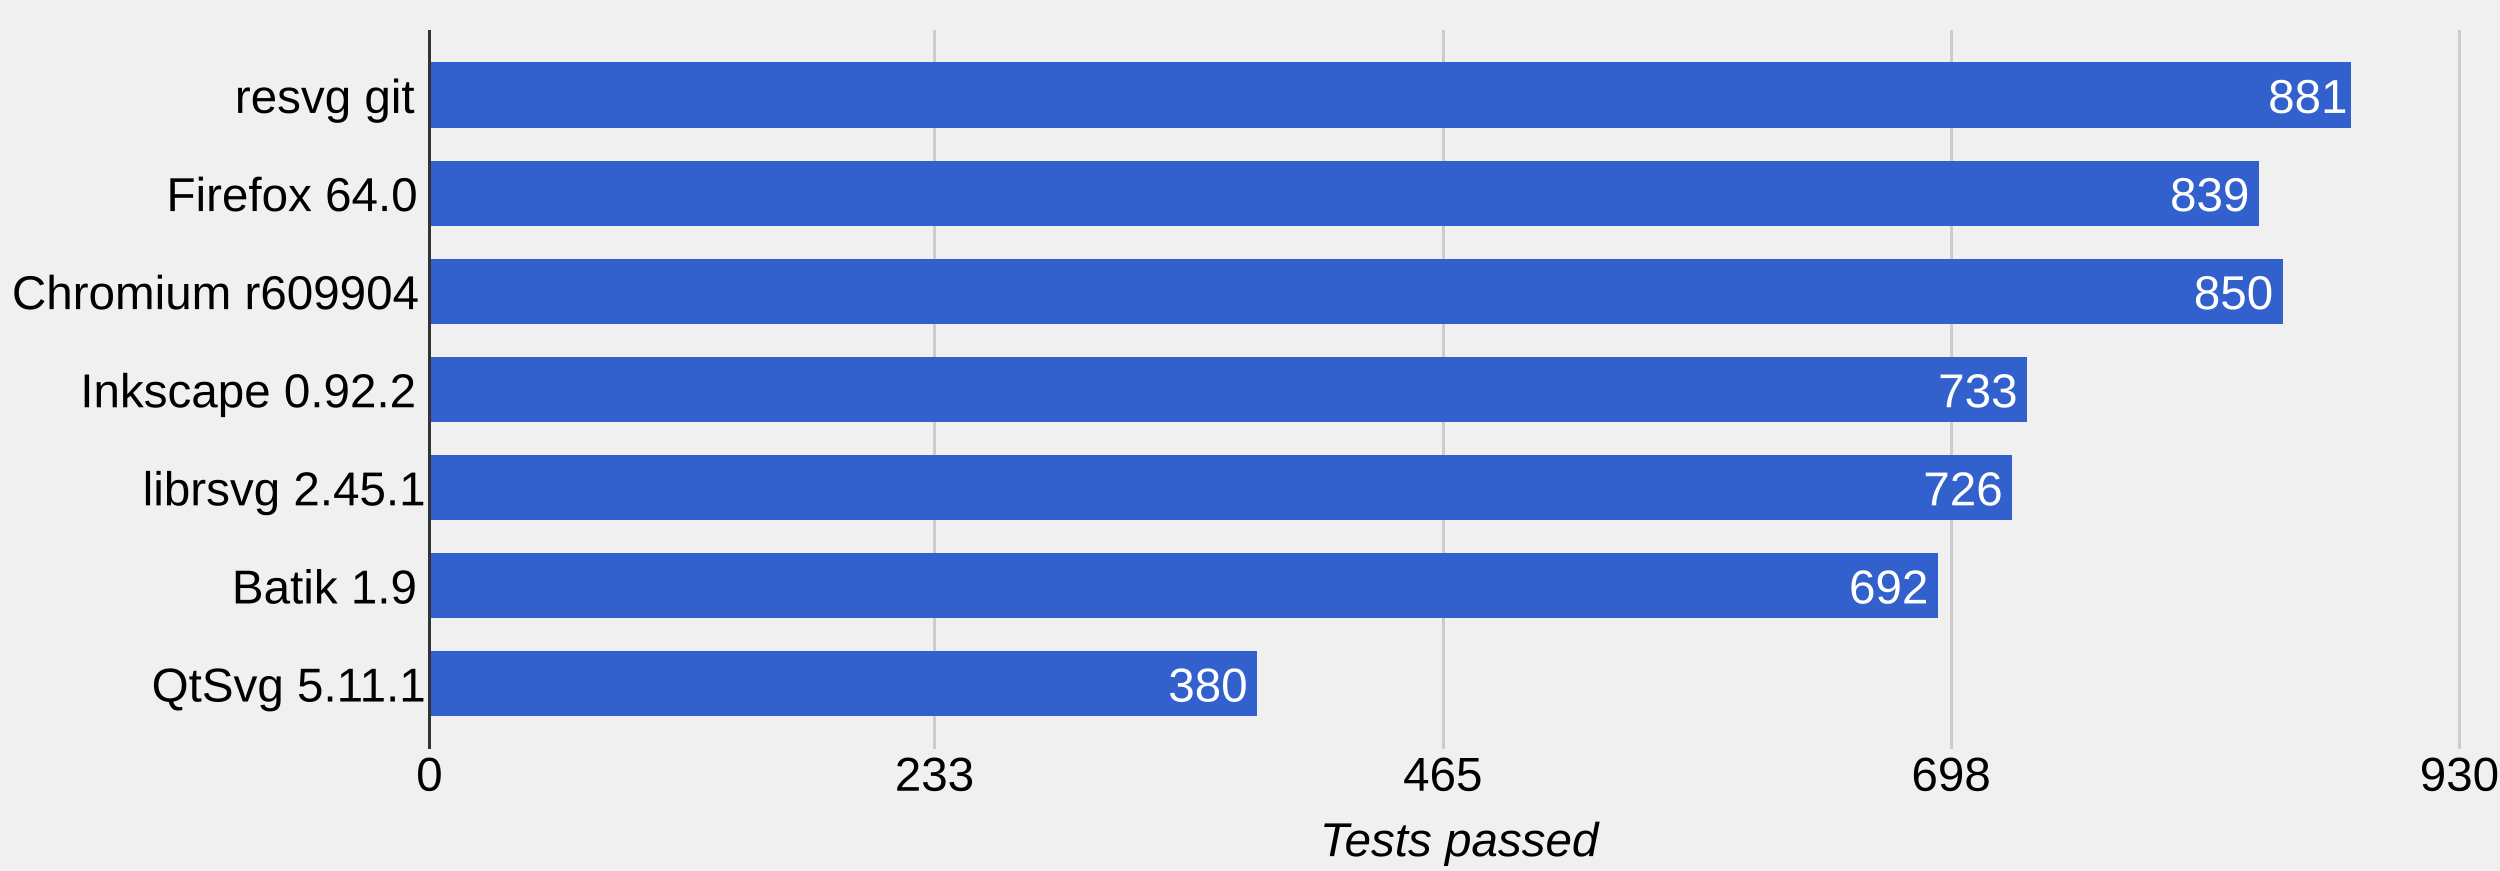
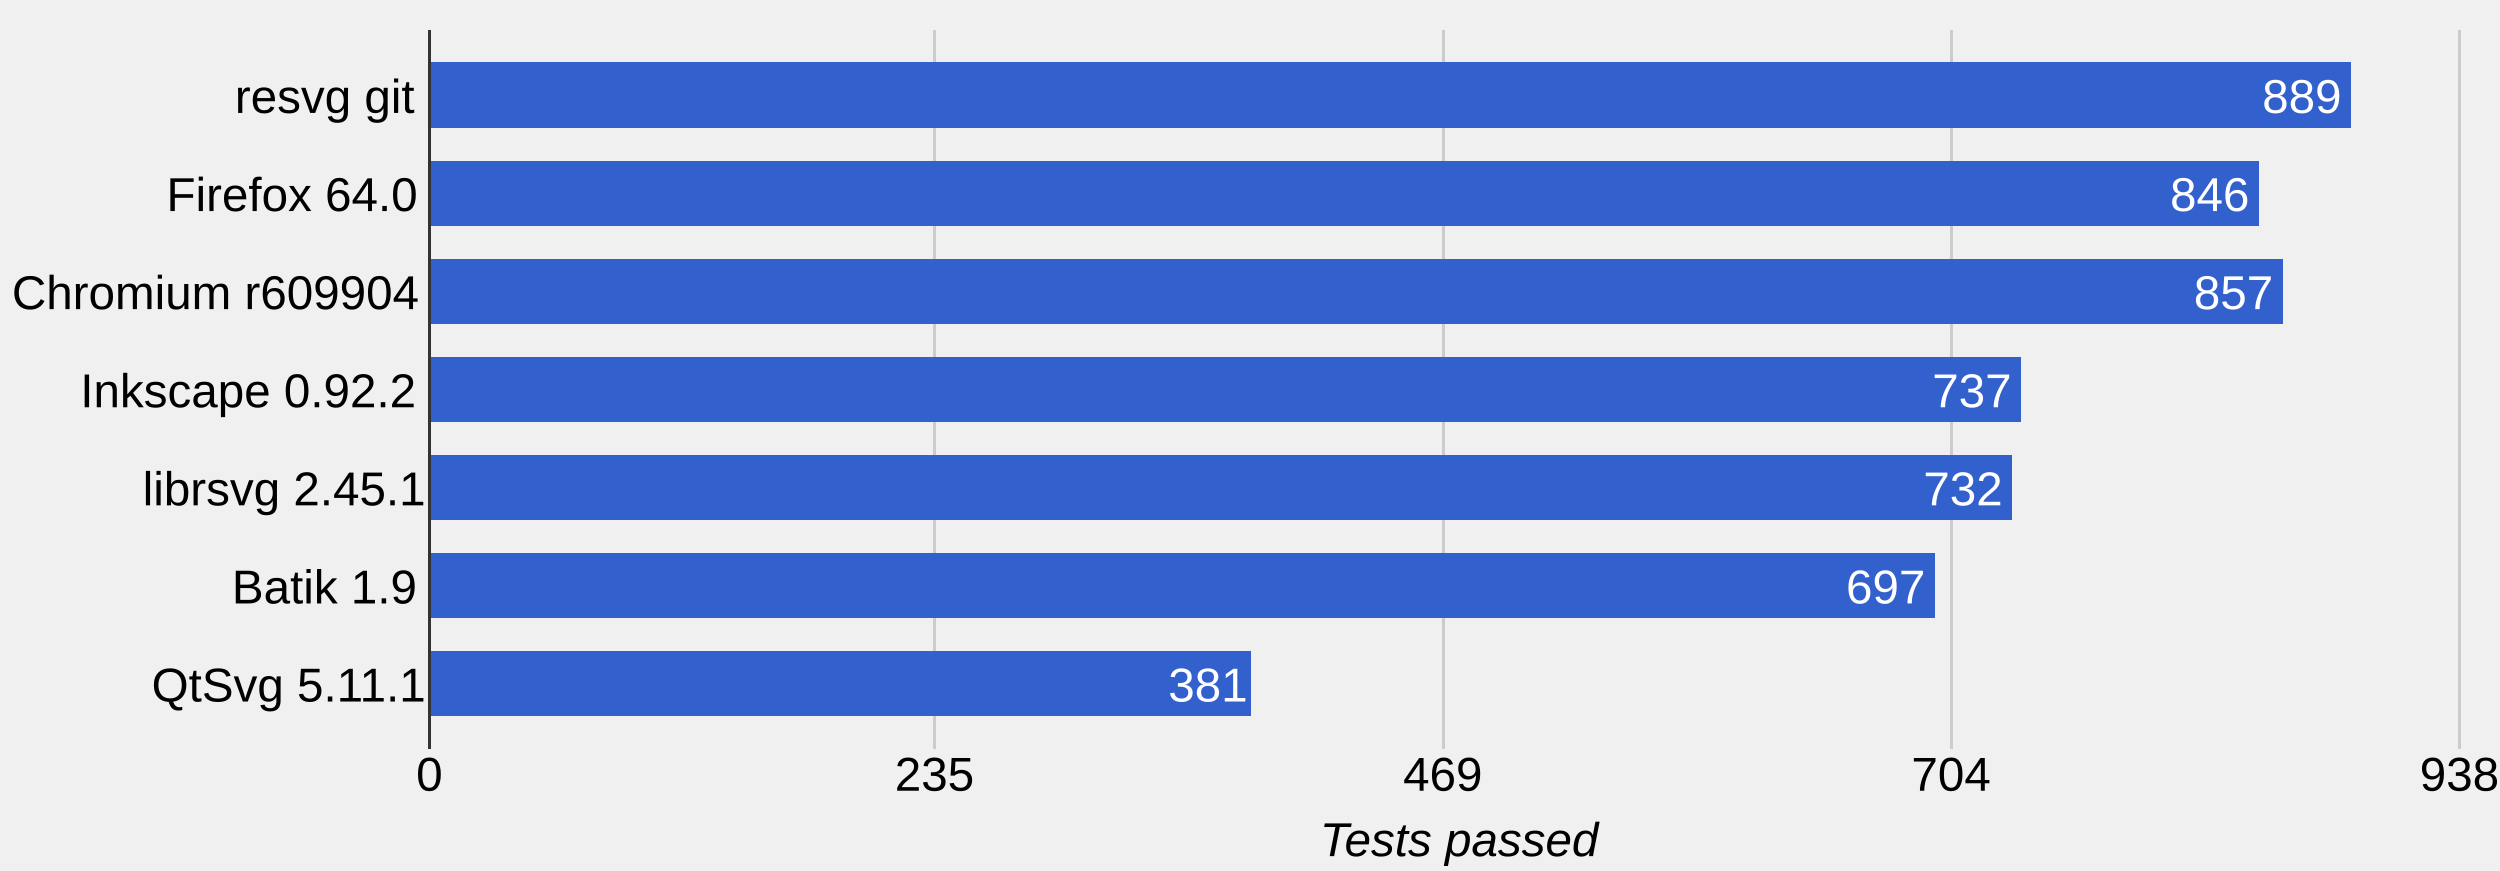
<svg xmlns="http://www.w3.org/2000/svg" height="293" shape-rendering="crispEdges" width="841">
  <text font-family="Arial" font-size="16" x="79" y="38">resvg git</text>
  <text font-family="Arial" font-size="16" x="56" y="71">Firefox 64.0</text>
  <text font-family="Arial" font-size="16" x="4" y="104">Chromium r609904</text>
  <text font-family="Arial" font-size="16" x="27" y="137">Inkscape 0.92.2</text>
  <text font-family="Arial" font-size="16" x="48" y="170">librsvg 2.45.1</text>
  <text font-family="Arial" font-size="16" x="78" y="203">Batik 1.9</text>
  <text font-family="Arial" font-size="16" x="51" y="236">QtSvg 5.11.1</text>
  <rect fill="#ccc" height="242" width="1" x="144" y="10" />
  <text fill="#000" font-family="Arial" font-size="16" x="140" y="266">0</text>
  <rect fill="#ccc" height="242" width="1" x="314" y="10" />
-   <text fill="#000" font-family="Arial" font-size="16" x="301" y="266">233</text>
+   <text fill="#000" font-family="Arial" font-size="16" x="301" y="266">235</text>
  <rect fill="#ccc" height="242" width="1" x="485" y="10" />
-   <text fill="#000" font-family="Arial" font-size="16" x="472" y="266">465</text>
+   <text fill="#000" font-family="Arial" font-size="16" x="472" y="266">469</text>
  <rect fill="#ccc" height="242" width="1" x="656" y="10" />
-   <text fill="#000" font-family="Arial" font-size="16" x="643" y="266">698</text>
+   <text fill="#000" font-family="Arial" font-size="16" x="643" y="266">704</text>
  <rect fill="#ccc" height="242" width="1" x="827" y="10" />
-   <text fill="#000" font-family="Arial" font-size="16" x="814" y="266">930</text>
+   <text fill="#000" font-family="Arial" font-size="16" x="814" y="266">938</text>
  <rect fill="#3260cd" height="22" width="647" x="144" y="21" />
-   <text fill="#fff" font-family="Arial" font-size="16" x="763" y="38">881</text>
+   <text fill="#fff" font-family="Arial" font-size="16" x="761" y="38">889</text>
  <rect fill="#3260cd" height="22" width="616" x="144" y="54" />
-   <text fill="#fff" font-family="Arial" font-size="16" x="730" y="71">839</text>
+   <text fill="#fff" font-family="Arial" font-size="16" x="730" y="71">846</text>
  <rect fill="#3260cd" height="22" width="624" x="144" y="87" />
-   <text fill="#fff" font-family="Arial" font-size="16" x="738" y="104">850</text>
-   <rect fill="#3260cd" height="22" width="538" x="144" y="120" />
-   <text fill="#fff" font-family="Arial" font-size="16" x="652" y="137">733</text>
+   <text fill="#fff" font-family="Arial" font-size="16" x="738" y="104">857</text>
+   <rect fill="#3260cd" height="22" width="536" x="144" y="120" />
+   <text fill="#fff" font-family="Arial" font-size="16" x="650" y="137">737</text>
  <rect fill="#3260cd" height="22" width="533" x="144" y="153" />
-   <text fill="#fff" font-family="Arial" font-size="16" x="647" y="170">726</text>
-   <rect fill="#3260cd" height="22" width="508" x="144" y="186" />
-   <text fill="#fff" font-family="Arial" font-size="16" x="622" y="203">692</text>
-   <rect fill="#3260cd" height="22" width="279" x="144" y="219" />
-   <text fill="#fff" font-family="Arial" font-size="16" x="393" y="236">380</text>
+   <text fill="#fff" font-family="Arial" font-size="16" x="647" y="170">732</text>
+   <rect fill="#3260cd" height="22" width="507" x="144" y="186" />
+   <text fill="#fff" font-family="Arial" font-size="16" x="621" y="203">697</text>
+   <rect fill="#3260cd" height="22" width="277" x="144" y="219" />
+   <text fill="#fff" font-family="Arial" font-size="16" x="393" y="236">381</text>
  <rect fill="#333" height="242" width="1" x="144" y="10" />
  <text font-family="Arial" font-size="16" font-style="italic" x="444" y="288">Tests passed</text>
</svg>
